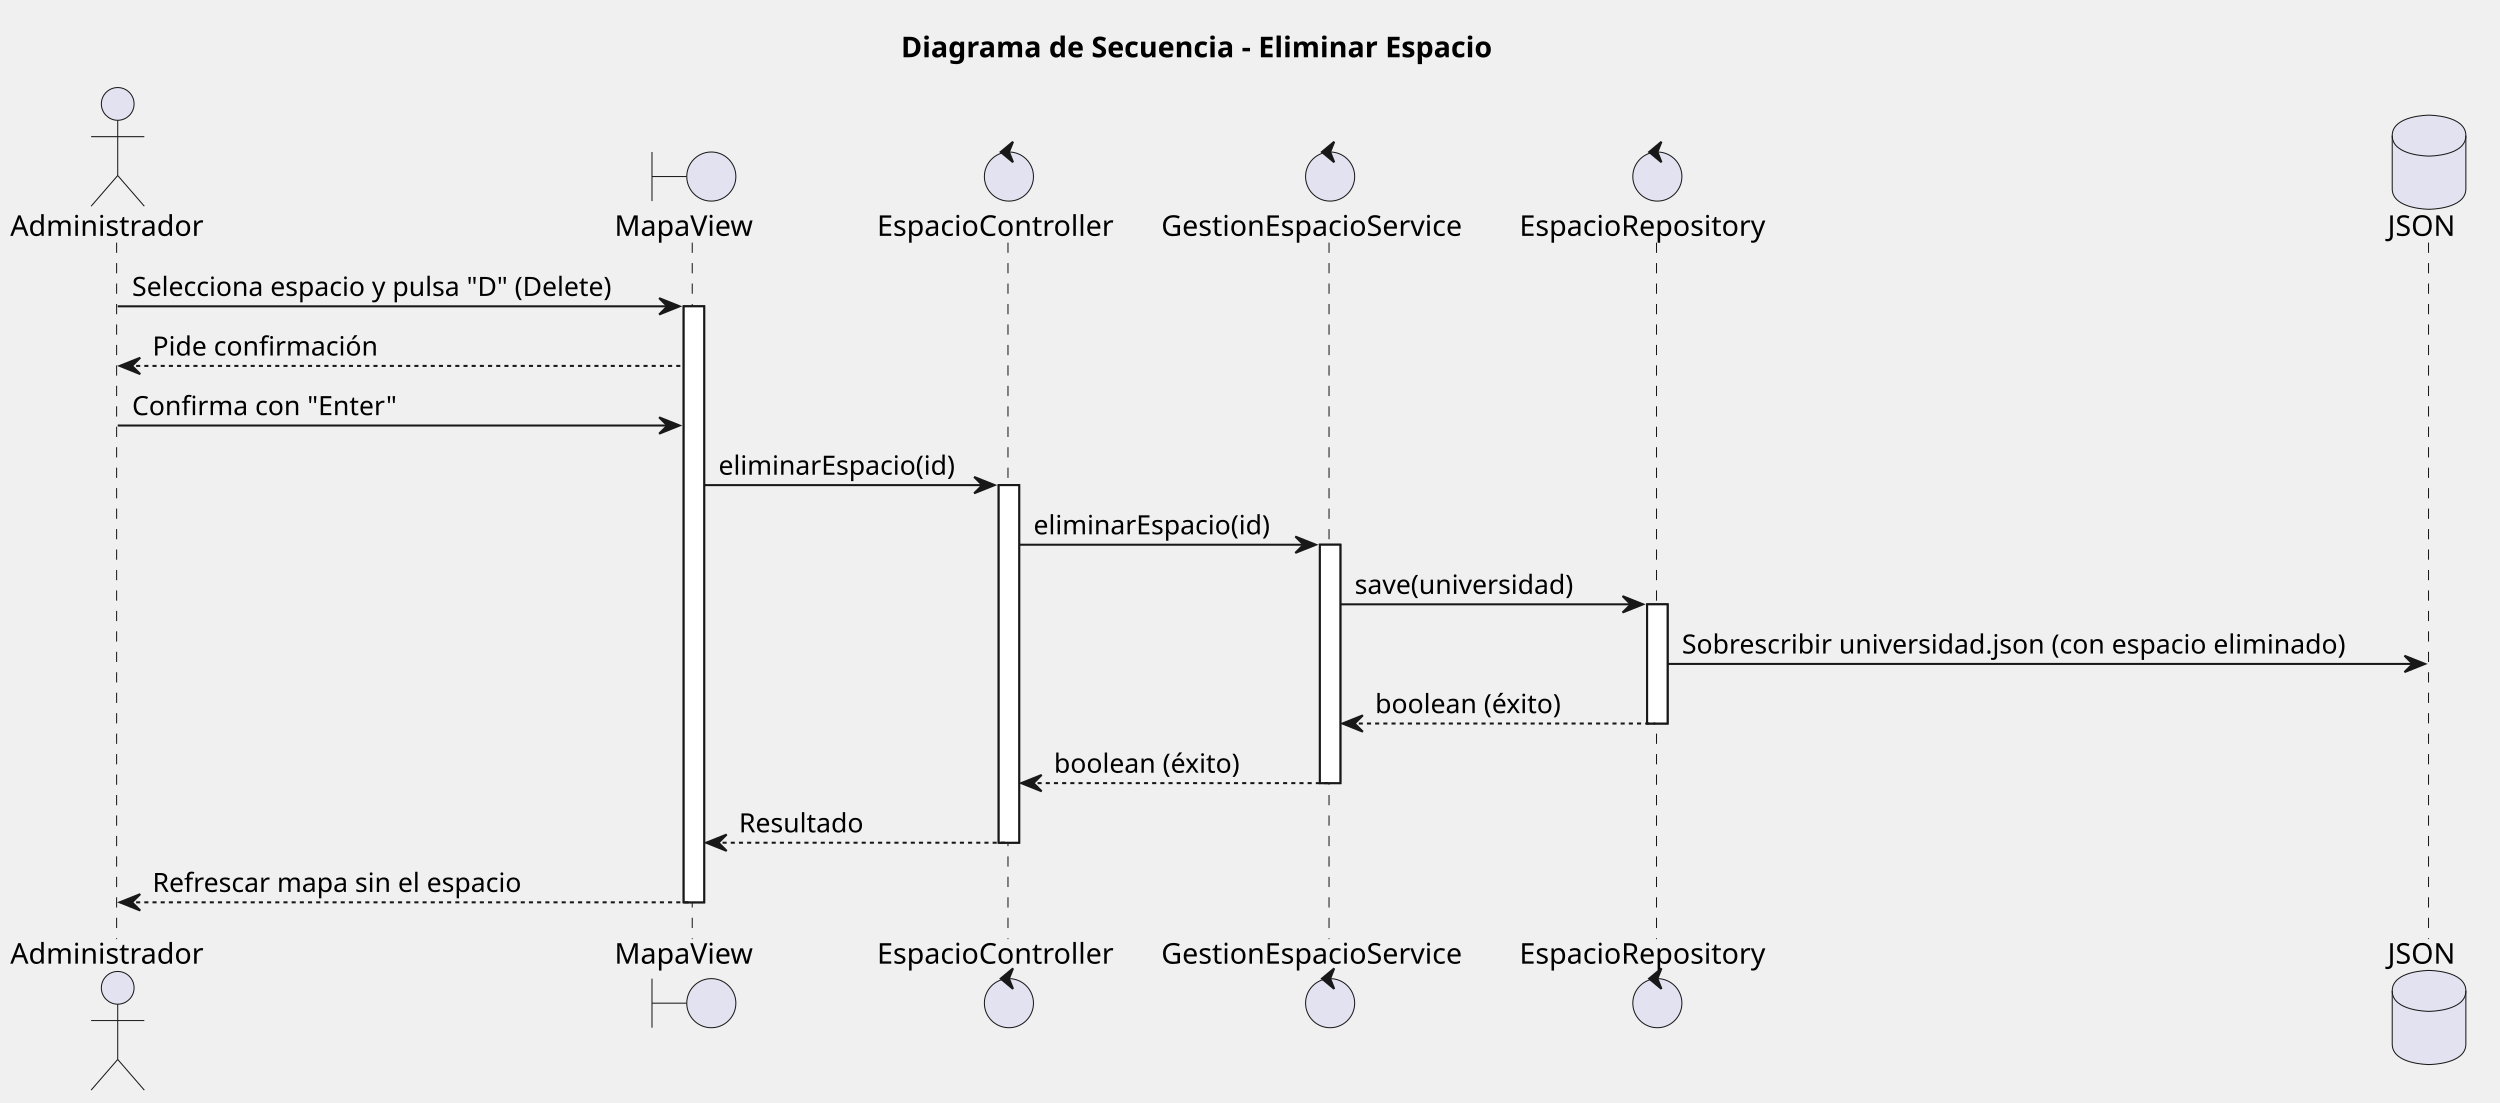
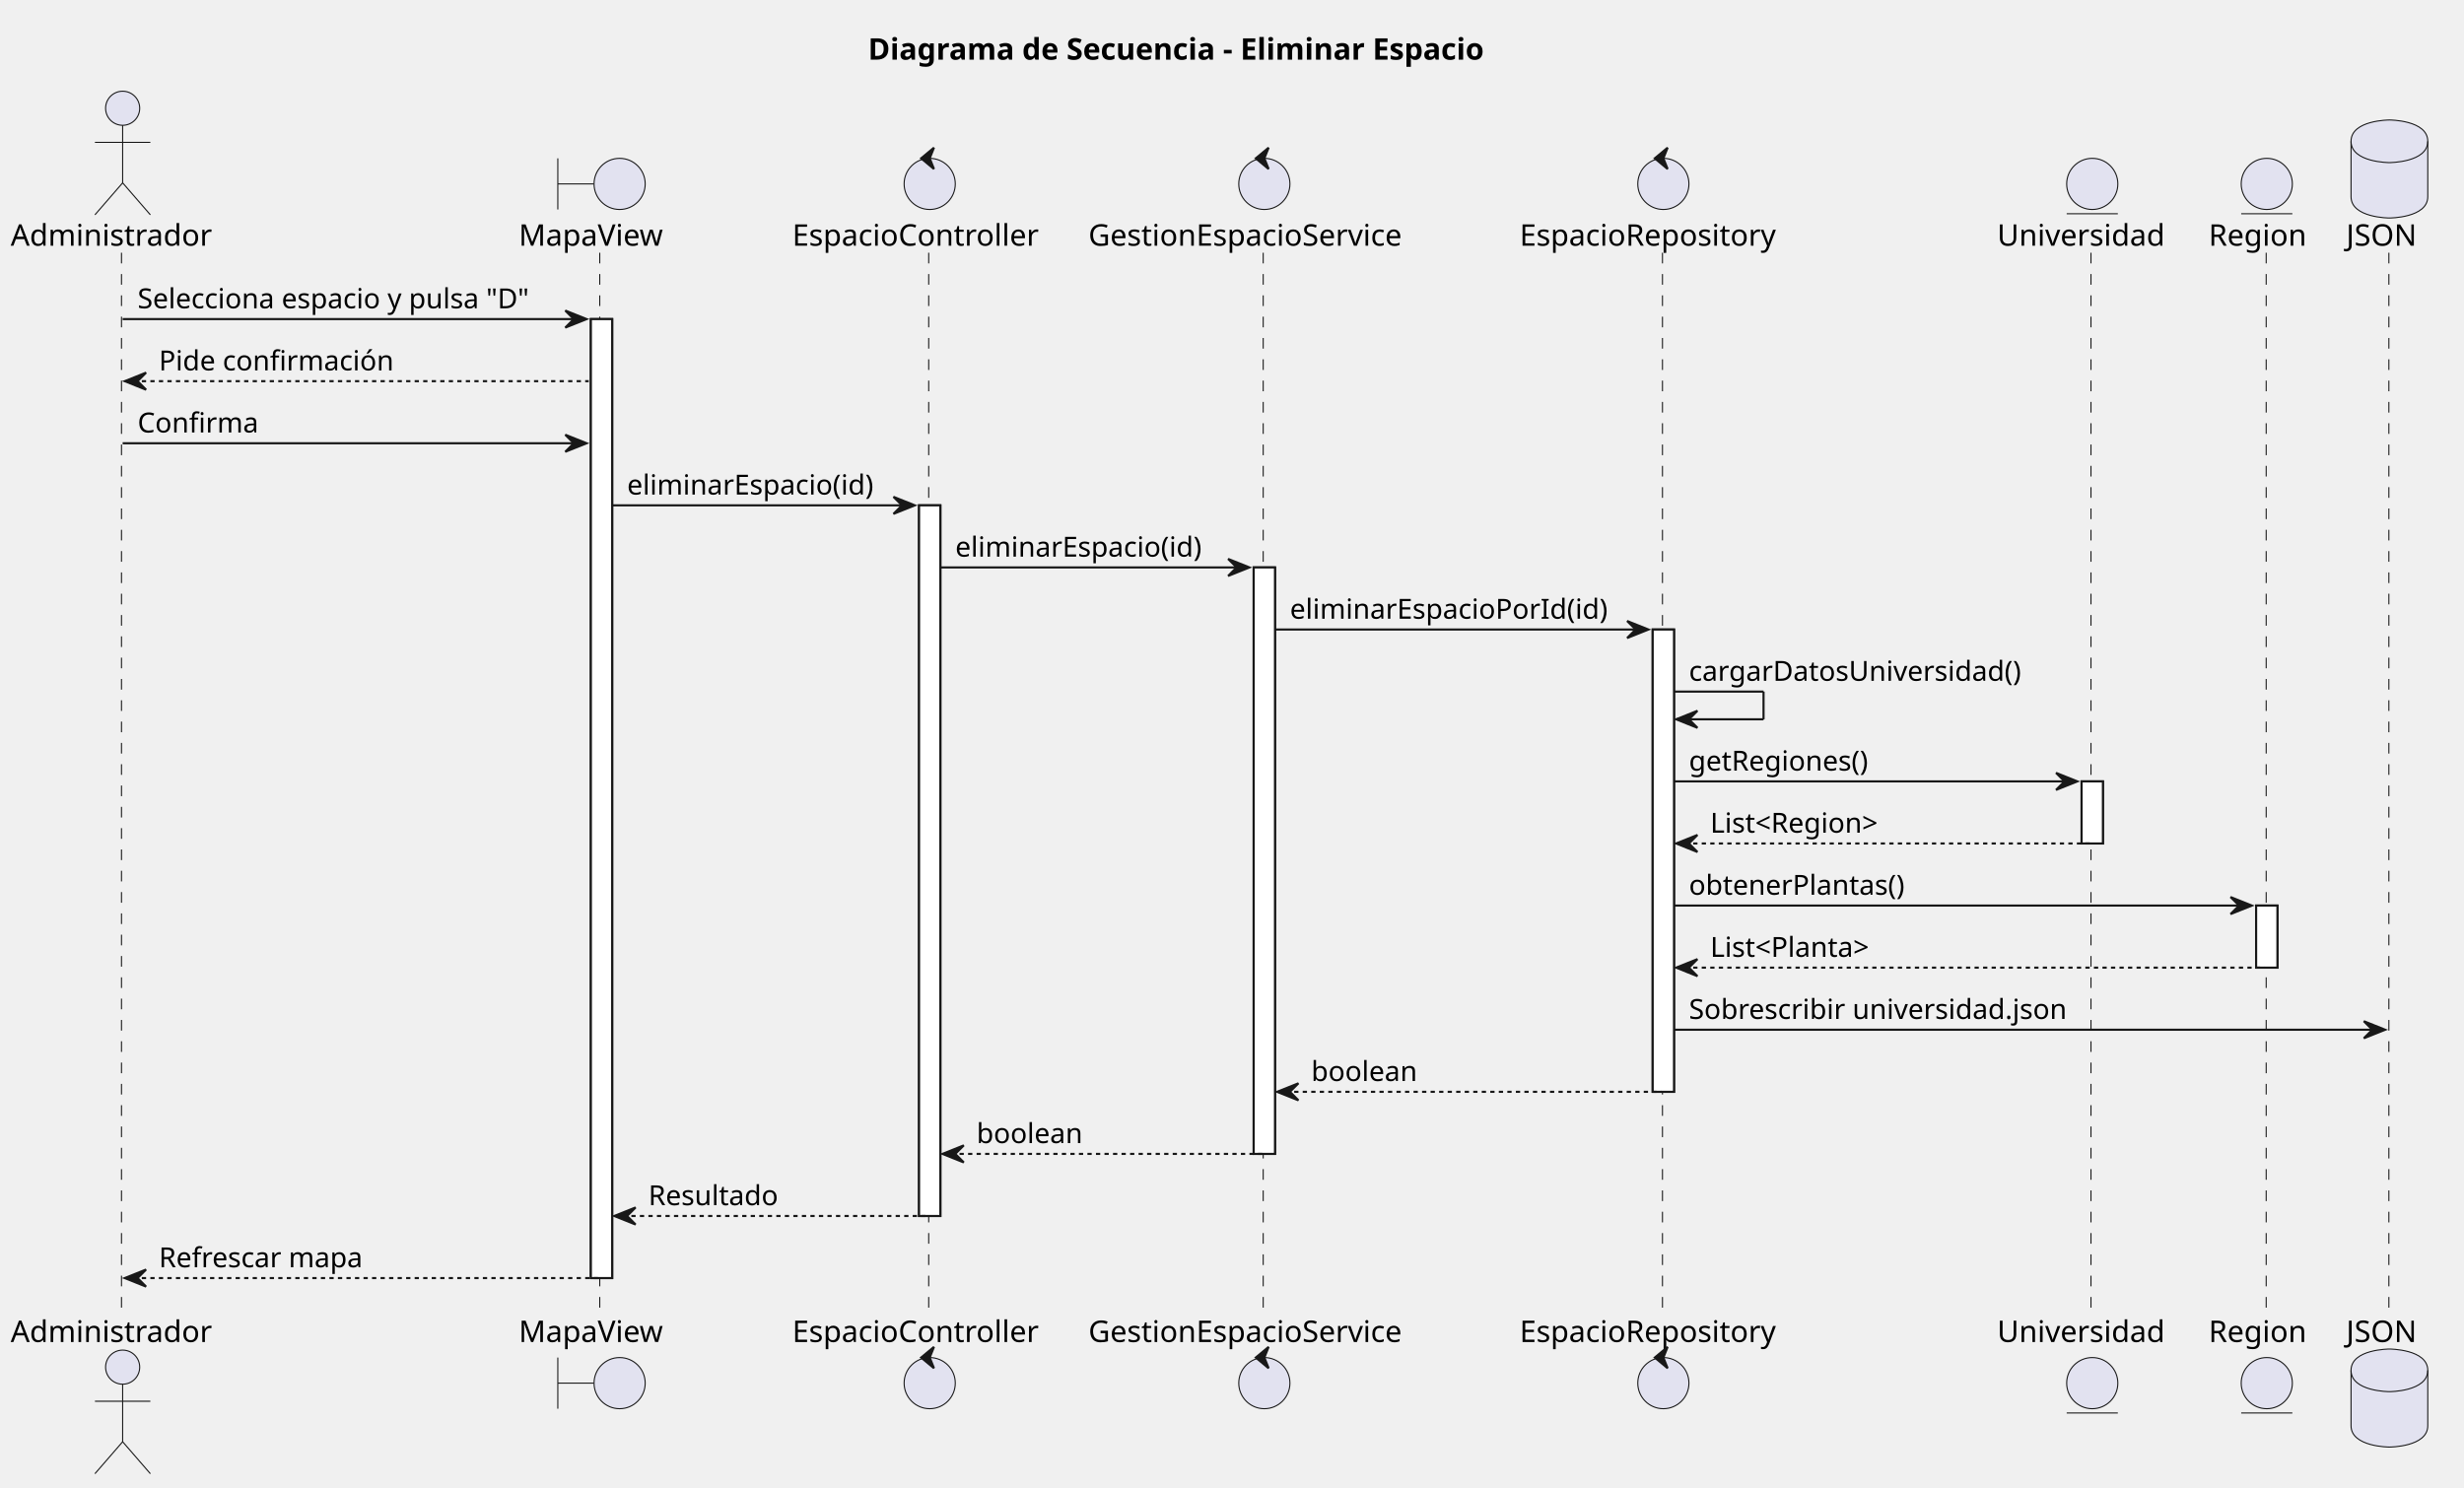
- <svg xmlns="http://www.w3.org/2000/svg" contentStyleType="text/css" data-diagram-type="SEQUENCE" height="539px" preserveAspectRatio="none" style="width:1222px;height:539px;background:#FFFFFF;" version="1.1" viewBox="0 0 1222 539" width="1222px" zoomAndPan="magnify">
+ <svg xmlns="http://www.w3.org/2000/svg" contentStyleType="text/css" data-diagram-type="SEQUENCE" height="698px" preserveAspectRatio="none" style="width:1156px;height:698px;background:#FFFFFF;" version="1.1" viewBox="0 0 1156 698" width="1156px" zoomAndPan="magnify">
  <defs />
  <g>
-     <text fill="#000000" font-family="sans-serif" font-size="14" font-weight="bold" lengthAdjust="spacing" textLength="330.771" x="440.4" y="27.995">Diagrama de Secuencia - Eliminar Espacio</text>
-     <g>
-       <rect fill="#FFFFFF" height="291.328" style="stroke:#181818;stroke-width:1;" width="10" x="334.191" y="149.727" />
-     </g>
-     <g>
-       <rect fill="#FFFFFF" height="174.797" style="stroke:#181818;stroke-width:1;" width="10" x="488.164" y="237.125" />
-     </g>
-     <g>
-       <rect fill="#FFFFFF" height="116.531" style="stroke:#181818;stroke-width:1;" width="10" x="645.165" y="266.258" />
-     </g>
-     <g>
-       <rect fill="#FFFFFF" height="58.266" style="stroke:#181818;stroke-width:1;" width="10" x="805.117" y="295.391" />
-     </g>
-     <g>
-       <rect fill="#000000" fill-opacity="0" height="340.461" width="8" x="53.54" y="118.594" />
-       <line style="stroke:#181818;stroke-width:0.5;stroke-dasharray:5,5;" x1="57" x2="57" y1="118.594" y2="459.055" />
-     </g>
-     <g>
-       <rect fill="#000000" fill-opacity="0" height="340.461" width="8" x="335.191" y="118.594" />
-       <line style="stroke:#181818;stroke-width:0.5;stroke-dasharray:5,5;" x1="338.364" x2="338.364" y1="118.594" y2="459.055" />
-     </g>
-     <g>
-       <rect fill="#000000" fill-opacity="0" height="340.461" width="8" x="489.164" y="118.594" />
-       <line style="stroke:#181818;stroke-width:0.5;stroke-dasharray:5,5;" x1="492.699" x2="492.699" y1="118.594" y2="459.055" />
-     </g>
-     <g>
-       <rect fill="#000000" fill-opacity="0" height="340.461" width="8" x="646.165" y="118.594" />
-       <line style="stroke:#181818;stroke-width:0.5;stroke-dasharray:5,5;" x1="649.629" x2="649.629" y1="118.594" y2="459.055" />
-     </g>
-     <g>
-       <rect fill="#000000" fill-opacity="0" height="340.461" width="8" x="806.117" y="118.594" />
-       <line style="stroke:#181818;stroke-width:0.5;stroke-dasharray:5,5;" x1="809.702" x2="809.702" y1="118.594" y2="459.055" />
-     </g>
-     <g>
-       <rect fill="#000000" fill-opacity="0" height="340.461" width="8" x="1183.317" y="118.594" />
-       <line style="stroke:#181818;stroke-width:0.5;stroke-dasharray:5,5;" x1="1187.063" x2="1187.063" y1="118.594" y2="459.055" />
+     <text fill="#000000" font-family="sans-serif" font-size="14" font-weight="bold" lengthAdjust="spacing" textLength="330.771" x="407.244" y="27.995">Diagrama de Secuencia - Eliminar Espacio</text>
+     <g>
+       <rect fill="#FFFFFF" height="449.992" style="stroke:#181818;stroke-width:1;" width="10" x="277.202" y="149.727" />
+     </g>
+     <g>
+       <rect fill="#FFFFFF" height="333.461" style="stroke:#181818;stroke-width:1;" width="10" x="431.175" y="237.125" />
+     </g>
+     <g>
+       <rect fill="#FFFFFF" height="275.195" style="stroke:#181818;stroke-width:1;" width="10" x="588.176" y="266.258" />
+     </g>
+     <g>
+       <rect fill="#FFFFFF" height="216.93" style="stroke:#181818;stroke-width:1;" width="10" x="775.373" y="295.391" />
+     </g>
+     <g>
+       <rect fill="#FFFFFF" height="29.133" style="stroke:#181818;stroke-width:1;" width="10" x="976.595" y="366.656" />
+     </g>
+     <g>
+       <rect fill="#FFFFFF" height="29.133" style="stroke:#181818;stroke-width:1;" width="10" x="1058.473" y="424.922" />
+     </g>
+     <g>
+       <rect fill="#000000" fill-opacity="0" height="499.125" width="8" x="53.54" y="118.594" />
+       <line style="stroke:#181818;stroke-width:0.5;stroke-dasharray:5,5;" x1="57" x2="57" y1="118.594" y2="617.719" />
+     </g>
+     <g>
+       <rect fill="#000000" fill-opacity="0" height="499.125" width="8" x="278.202" y="118.594" />
+       <line style="stroke:#181818;stroke-width:0.5;stroke-dasharray:5,5;" x1="281.375" x2="281.375" y1="118.594" y2="617.719" />
+     </g>
+     <g>
+       <rect fill="#000000" fill-opacity="0" height="499.125" width="8" x="432.175" y="118.594" />
+       <line style="stroke:#181818;stroke-width:0.5;stroke-dasharray:5,5;" x1="435.709" x2="435.709" y1="118.594" y2="617.719" />
+     </g>
+     <g>
+       <rect fill="#000000" fill-opacity="0" height="499.125" width="8" x="589.176" y="118.594" />
+       <line style="stroke:#181818;stroke-width:0.5;stroke-dasharray:5,5;" x1="592.64" x2="592.64" y1="118.594" y2="617.719" />
+     </g>
+     <g>
+       <rect fill="#000000" fill-opacity="0" height="499.125" width="8" x="776.373" y="118.594" />
+       <line style="stroke:#181818;stroke-width:0.5;stroke-dasharray:5,5;" x1="779.957" x2="779.957" y1="118.594" y2="617.719" />
+     </g>
+     <g>
+       <rect fill="#000000" fill-opacity="0" height="499.125" width="8" x="977.595" y="118.594" />
+       <line style="stroke:#181818;stroke-width:0.5;stroke-dasharray:5,5;" x1="980.995" x2="980.995" y1="118.594" y2="617.719" />
+     </g>
+     <g>
+       <rect fill="#000000" fill-opacity="0" height="499.125" width="8" x="1059.473" y="118.594" />
+       <line style="stroke:#181818;stroke-width:0.5;stroke-dasharray:5,5;" x1="1063.195" x2="1063.195" y1="118.594" y2="617.719" />
+     </g>
+     <g>
+       <rect fill="#000000" fill-opacity="0" height="499.125" width="8" x="1117.005" y="118.594" />
+       <line style="stroke:#181818;stroke-width:0.5;stroke-dasharray:5,5;" x1="1120.751" x2="1120.751" y1="118.594" y2="617.719" />
    </g>
    <g class="participant participant-head" data-participant="admin">
      <text fill="#000000" font-family="sans-serif" font-size="14" lengthAdjust="spacing" textLength="99.08" x="5" y="115.292">Administrador</text>
      <ellipse cx="57.54" cy="50.797" fill="#E2E2F0" rx="8" ry="8" style="stroke:#181818;stroke-width:0.5;" />
      <path d="M57.54,58.797 L57.54,85.797 M44.54,66.797 L70.54,66.797 M57.54,85.797 L44.54,100.797 M57.54,85.797 L70.54,100.797" fill="none" style="stroke:#181818;stroke-width:0.5;" />
    </g>
    <g class="participant participant-tail" data-participant="admin">
-       <text fill="#000000" font-family="sans-serif" font-size="14" lengthAdjust="spacing" textLength="99.08" x="5" y="471.05">Administrador</text>
-       <ellipse cx="57.54" cy="482.852" fill="#E2E2F0" rx="8" ry="8" style="stroke:#181818;stroke-width:0.5;" />
-       <path d="M57.54,490.852 L57.54,517.852 M44.54,498.852 L70.54,498.852 M57.54,517.852 L44.54,532.852 M57.54,517.852 L70.54,532.852" fill="none" style="stroke:#181818;stroke-width:0.5;" />
+       <text fill="#000000" font-family="sans-serif" font-size="14" lengthAdjust="spacing" textLength="99.08" x="5" y="629.714">Administrador</text>
+       <ellipse cx="57.54" cy="641.516" fill="#E2E2F0" rx="8" ry="8" style="stroke:#181818;stroke-width:0.5;" />
+       <path d="M57.54,649.516 L57.54,676.516 M44.54,657.516 L70.54,657.516 M57.54,676.516 L44.54,691.516 M57.54,676.516 L70.54,691.516" fill="none" style="stroke:#181818;stroke-width:0.5;" />
    </g>
    <g class="participant participant-head" data-participant="view">
-       <text fill="#000000" font-family="sans-serif" font-size="14" lengthAdjust="spacing" textLength="71.654" x="300.364" y="115.292">MapaView</text>
-       <path d="M318.691,74.297 L318.691,98.297 M318.691,86.297 L335.691,86.297" fill="none" style="stroke:#181818;stroke-width:0.5;" />
-       <ellipse cx="347.691" cy="86.297" fill="#E2E2F0" rx="12" ry="12" style="stroke:#181818;stroke-width:0.5;" />
+       <text fill="#000000" font-family="sans-serif" font-size="14" lengthAdjust="spacing" textLength="71.654" x="243.375" y="115.292">MapaView</text>
+       <path d="M261.702,74.297 L261.702,98.297 M261.702,86.297 L278.702,86.297" fill="none" style="stroke:#181818;stroke-width:0.5;" />
+       <ellipse cx="290.702" cy="86.297" fill="#E2E2F0" rx="12" ry="12" style="stroke:#181818;stroke-width:0.5;" />
    </g>
    <g class="participant participant-tail" data-participant="view">
-       <text fill="#000000" font-family="sans-serif" font-size="14" lengthAdjust="spacing" textLength="71.654" x="300.364" y="471.05">MapaView</text>
-       <path d="M318.691,478.352 L318.691,502.352 M318.691,490.352 L335.691,490.352" fill="none" style="stroke:#181818;stroke-width:0.5;" />
-       <ellipse cx="347.691" cy="490.352" fill="#E2E2F0" rx="12" ry="12" style="stroke:#181818;stroke-width:0.5;" />
+       <text fill="#000000" font-family="sans-serif" font-size="14" lengthAdjust="spacing" textLength="71.654" x="243.375" y="629.714">MapaView</text>
+       <path d="M261.702,637.016 L261.702,661.016 M261.702,649.016 L278.702,649.016" fill="none" style="stroke:#181818;stroke-width:0.5;" />
+       <ellipse cx="290.702" cy="649.016" fill="#E2E2F0" rx="12" ry="12" style="stroke:#181818;stroke-width:0.5;" />
    </g>
    <g class="participant participant-head" data-participant="controller">
-       <text fill="#000000" font-family="sans-serif" font-size="14" lengthAdjust="spacing" textLength="122.931" x="428.699" y="115.292">EspacioController</text>
-       <ellipse cx="493.164" cy="86.297" fill="#E2E2F0" rx="12" ry="12" style="stroke:#181818;stroke-width:0.5;" />
-       <polygon fill="#181818" points="489.164,74.297,495.164,69.297,493.164,74.297,495.164,79.297,489.164,74.297" style="stroke:#181818;stroke-width:1;" />
+       <text fill="#000000" font-family="sans-serif" font-size="14" lengthAdjust="spacing" textLength="122.931" x="371.709" y="115.292">EspacioController</text>
+       <ellipse cx="436.175" cy="86.297" fill="#E2E2F0" rx="12" ry="12" style="stroke:#181818;stroke-width:0.5;" />
+       <polygon fill="#181818" points="432.175,74.297,438.175,69.297,436.175,74.297,438.175,79.297,432.175,74.297" style="stroke:#181818;stroke-width:1;" />
    </g>
    <g class="participant participant-tail" data-participant="controller">
-       <text fill="#000000" font-family="sans-serif" font-size="14" lengthAdjust="spacing" textLength="122.931" x="428.699" y="471.05">EspacioController</text>
-       <ellipse cx="493.164" cy="490.352" fill="#E2E2F0" rx="12" ry="12" style="stroke:#181818;stroke-width:0.5;" />
-       <polygon fill="#181818" points="489.164,478.352,495.164,473.352,493.164,478.352,495.164,483.352,489.164,478.352" style="stroke:#181818;stroke-width:1;" />
+       <text fill="#000000" font-family="sans-serif" font-size="14" lengthAdjust="spacing" textLength="122.931" x="371.709" y="629.714">EspacioController</text>
+       <ellipse cx="436.175" cy="649.016" fill="#E2E2F0" rx="12" ry="12" style="stroke:#181818;stroke-width:0.5;" />
+       <polygon fill="#181818" points="432.175,637.016,438.175,632.016,436.175,637.016,438.175,642.016,432.175,637.016" style="stroke:#181818;stroke-width:1;" />
    </g>
    <g class="participant participant-head" data-participant="service">
-       <text fill="#000000" font-family="sans-serif" font-size="14" lengthAdjust="spacing" textLength="159.072" x="567.629" y="115.292">GestionEspacioService</text>
-       <ellipse cx="650.165" cy="86.297" fill="#E2E2F0" rx="12" ry="12" style="stroke:#181818;stroke-width:0.5;" />
-       <polygon fill="#181818" points="646.165,74.297,652.165,69.297,650.165,74.297,652.165,79.297,646.165,74.297" style="stroke:#181818;stroke-width:1;" />
+       <text fill="#000000" font-family="sans-serif" font-size="14" lengthAdjust="spacing" textLength="159.072" x="510.64" y="115.292">GestionEspacioService</text>
+       <ellipse cx="593.176" cy="86.297" fill="#E2E2F0" rx="12" ry="12" style="stroke:#181818;stroke-width:0.5;" />
+       <polygon fill="#181818" points="589.176,74.297,595.176,69.297,593.176,74.297,595.176,79.297,589.176,74.297" style="stroke:#181818;stroke-width:1;" />
    </g>
    <g class="participant participant-tail" data-participant="service">
-       <text fill="#000000" font-family="sans-serif" font-size="14" lengthAdjust="spacing" textLength="159.072" x="567.629" y="471.05">GestionEspacioService</text>
-       <ellipse cx="650.165" cy="490.352" fill="#E2E2F0" rx="12" ry="12" style="stroke:#181818;stroke-width:0.5;" />
-       <polygon fill="#181818" points="646.165,478.352,652.165,473.352,650.165,478.352,652.165,483.352,646.165,478.352" style="stroke:#181818;stroke-width:1;" />
+       <text fill="#000000" font-family="sans-serif" font-size="14" lengthAdjust="spacing" textLength="159.072" x="510.64" y="629.714">GestionEspacioService</text>
+       <ellipse cx="593.176" cy="649.016" fill="#E2E2F0" rx="12" ry="12" style="stroke:#181818;stroke-width:0.5;" />
+       <polygon fill="#181818" points="589.176,637.016,595.176,632.016,593.176,637.016,595.176,642.016,589.176,637.016" style="stroke:#181818;stroke-width:1;" />
    </g>
    <g class="participant participant-head" data-participant="repository">
-       <text fill="#000000" font-family="sans-serif" font-size="14" lengthAdjust="spacing" textLength="128.83" x="742.702" y="115.292">EspacioRepository</text>
-       <ellipse cx="810.117" cy="86.297" fill="#E2E2F0" rx="12" ry="12" style="stroke:#181818;stroke-width:0.5;" />
-       <polygon fill="#181818" points="806.117,74.297,812.117,69.297,810.117,74.297,812.117,79.297,806.117,74.297" style="stroke:#181818;stroke-width:1;" />
+       <text fill="#000000" font-family="sans-serif" font-size="14" lengthAdjust="spacing" textLength="128.83" x="712.957" y="115.292">EspacioRepository</text>
+       <ellipse cx="780.373" cy="86.297" fill="#E2E2F0" rx="12" ry="12" style="stroke:#181818;stroke-width:0.5;" />
+       <polygon fill="#181818" points="776.373,74.297,782.373,69.297,780.373,74.297,782.373,79.297,776.373,74.297" style="stroke:#181818;stroke-width:1;" />
    </g>
    <g class="participant participant-tail" data-participant="repository">
-       <text fill="#000000" font-family="sans-serif" font-size="14" lengthAdjust="spacing" textLength="128.83" x="742.702" y="471.05">EspacioRepository</text>
-       <ellipse cx="810.117" cy="490.352" fill="#E2E2F0" rx="12" ry="12" style="stroke:#181818;stroke-width:0.5;" />
-       <polygon fill="#181818" points="806.117,478.352,812.117,473.352,810.117,478.352,812.117,483.352,806.117,478.352" style="stroke:#181818;stroke-width:1;" />
+       <text fill="#000000" font-family="sans-serif" font-size="14" lengthAdjust="spacing" textLength="128.83" x="712.957" y="629.714">EspacioRepository</text>
+       <ellipse cx="780.373" cy="649.016" fill="#E2E2F0" rx="12" ry="12" style="stroke:#181818;stroke-width:0.5;" />
+       <polygon fill="#181818" points="776.373,637.016,782.373,632.016,780.373,637.016,782.373,642.016,776.373,637.016" style="stroke:#181818;stroke-width:1;" />
+     </g>
+     <g class="participant participant-head" data-participant="uni">
+       <text fill="#000000" font-family="sans-serif" font-size="14" lengthAdjust="spacing" textLength="83.2" x="936.995" y="115.292">Universidad</text>
+       <ellipse cx="981.595" cy="86.297" fill="#E2E2F0" rx="12" ry="12" style="stroke:#181818;stroke-width:0.5;" />
+       <line style="stroke:#181818;stroke-width:0.5;" x1="969.595" x2="993.595" y1="100.297" y2="100.297" />
+     </g>
+     <g class="participant participant-tail" data-participant="uni">
+       <text fill="#000000" font-family="sans-serif" font-size="14" lengthAdjust="spacing" textLength="83.2" x="936.995" y="629.714">Universidad</text>
+       <ellipse cx="981.595" cy="649.016" fill="#E2E2F0" rx="12" ry="12" style="stroke:#181818;stroke-width:0.5;" />
+       <line style="stroke:#181818;stroke-width:0.5;" x1="969.595" x2="993.595" y1="663.016" y2="663.016" />
+     </g>
+     <g class="participant participant-head" data-participant="reg">
+       <text fill="#000000" font-family="sans-serif" font-size="14" lengthAdjust="spacing" textLength="48.556" x="1036.195" y="115.292">Region</text>
+       <ellipse cx="1063.473" cy="86.297" fill="#E2E2F0" rx="12" ry="12" style="stroke:#181818;stroke-width:0.5;" />
+       <line style="stroke:#181818;stroke-width:0.5;" x1="1051.473" x2="1075.473" y1="100.297" y2="100.297" />
+     </g>
+     <g class="participant participant-tail" data-participant="reg">
+       <text fill="#000000" font-family="sans-serif" font-size="14" lengthAdjust="spacing" textLength="48.556" x="1036.195" y="629.714">Region</text>
+       <ellipse cx="1063.473" cy="649.016" fill="#E2E2F0" rx="12" ry="12" style="stroke:#181818;stroke-width:0.5;" />
+       <line style="stroke:#181818;stroke-width:0.5;" x1="1051.473" x2="1075.473" y1="663.016" y2="663.016" />
    </g>
    <g class="participant participant-head" data-participant="db">
-       <text fill="#000000" font-family="sans-serif" font-size="14" lengthAdjust="spacing" textLength="34.508" x="1167.063" y="115.292">JSON</text>
-       <path d="M1169.317,66.297 C1169.317,56.297 1187.317,56.297 1187.317,56.297 C1187.317,56.297 1205.317,56.297 1205.317,66.297 L1205.317,92.297 C1205.317,102.297 1187.317,102.297 1187.317,102.297 C1187.317,102.297 1169.317,102.297 1169.317,92.297 L1169.317,66.297" fill="#E2E2F0" style="stroke:#181818;stroke-width:0.5;" />
-       <path d="M1169.317,66.297 C1169.317,76.297 1187.317,76.297 1187.317,76.297 C1187.317,76.297 1205.317,76.297 1205.317,66.297" fill="none" style="stroke:#181818;stroke-width:0.5;" />
+       <text fill="#000000" font-family="sans-serif" font-size="14" lengthAdjust="spacing" textLength="34.508" x="1100.751" y="115.292">JSON</text>
+       <path d="M1103.005,66.297 C1103.005,56.297 1121.005,56.297 1121.005,56.297 C1121.005,56.297 1139.005,56.297 1139.005,66.297 L1139.005,92.297 C1139.005,102.297 1121.005,102.297 1121.005,102.297 C1121.005,102.297 1103.005,102.297 1103.005,92.297 L1103.005,66.297" fill="#E2E2F0" style="stroke:#181818;stroke-width:0.5;" />
+       <path d="M1103.005,66.297 C1103.005,76.297 1121.005,76.297 1121.005,76.297 C1121.005,76.297 1139.005,76.297 1139.005,66.297" fill="none" style="stroke:#181818;stroke-width:0.5;" />
    </g>
    <g class="participant participant-tail" data-participant="db">
-       <text fill="#000000" font-family="sans-serif" font-size="14" lengthAdjust="spacing" textLength="34.508" x="1167.063" y="471.05">JSON</text>
-       <path d="M1169.317,484.352 C1169.317,474.352 1187.317,474.352 1187.317,474.352 C1187.317,474.352 1205.317,474.352 1205.317,484.352 L1205.317,510.352 C1205.317,520.352 1187.317,520.352 1187.317,520.352 C1187.317,520.352 1169.317,520.352 1169.317,510.352 L1169.317,484.352" fill="#E2E2F0" style="stroke:#181818;stroke-width:0.5;" />
-       <path d="M1169.317,484.352 C1169.317,494.352 1187.317,494.352 1187.317,494.352 C1187.317,494.352 1205.317,494.352 1205.317,484.352" fill="none" style="stroke:#181818;stroke-width:0.5;" />
-     </g>
-     <g>
-       <rect fill="#FFFFFF" height="291.328" style="stroke:#181818;stroke-width:1;" width="10" x="334.191" y="149.727" />
-     </g>
-     <g>
-       <rect fill="#FFFFFF" height="174.797" style="stroke:#181818;stroke-width:1;" width="10" x="488.164" y="237.125" />
-     </g>
-     <g>
-       <rect fill="#FFFFFF" height="116.531" style="stroke:#181818;stroke-width:1;" width="10" x="645.165" y="266.258" />
-     </g>
-     <g>
-       <rect fill="#FFFFFF" height="58.266" style="stroke:#181818;stroke-width:1;" width="10" x="805.117" y="295.391" />
+       <text fill="#000000" font-family="sans-serif" font-size="14" lengthAdjust="spacing" textLength="34.508" x="1100.751" y="629.714">JSON</text>
+       <path d="M1103.005,643.016 C1103.005,633.016 1121.005,633.016 1121.005,633.016 C1121.005,633.016 1139.005,633.016 1139.005,643.016 L1139.005,669.016 C1139.005,679.016 1121.005,679.016 1121.005,679.016 C1121.005,679.016 1103.005,679.016 1103.005,669.016 L1103.005,643.016" fill="#E2E2F0" style="stroke:#181818;stroke-width:0.5;" />
+       <path d="M1103.005,643.016 C1103.005,653.016 1121.005,653.016 1121.005,653.016 C1121.005,653.016 1139.005,653.016 1139.005,643.016" fill="none" style="stroke:#181818;stroke-width:0.5;" />
+     </g>
+     <g>
+       <rect fill="#FFFFFF" height="449.992" style="stroke:#181818;stroke-width:1;" width="10" x="277.202" y="149.727" />
+     </g>
+     <g>
+       <rect fill="#FFFFFF" height="333.461" style="stroke:#181818;stroke-width:1;" width="10" x="431.175" y="237.125" />
+     </g>
+     <g>
+       <rect fill="#FFFFFF" height="275.195" style="stroke:#181818;stroke-width:1;" width="10" x="588.176" y="266.258" />
+     </g>
+     <g>
+       <rect fill="#FFFFFF" height="216.93" style="stroke:#181818;stroke-width:1;" width="10" x="775.373" y="295.391" />
+     </g>
+     <g>
+       <rect fill="#FFFFFF" height="29.133" style="stroke:#181818;stroke-width:1;" width="10" x="976.595" y="366.656" />
+     </g>
+     <g>
+       <rect fill="#FFFFFF" height="29.133" style="stroke:#181818;stroke-width:1;" width="10" x="1058.473" y="424.922" />
    </g>
    <g class="message" data-participant-1="admin" data-participant-2="view">
-       <polygon fill="#181818" points="322.191,145.727,332.191,149.727,322.191,153.727,326.191,149.727" style="stroke:#181818;stroke-width:1;" />
-       <line style="stroke:#181818;stroke-width:1;" x1="57.54" x2="328.191" y1="149.727" y2="149.727" />
-       <text fill="#000000" font-family="sans-serif" font-size="13" lengthAdjust="spacing" textLength="257.651" x="64.54" y="144.661">Selecciona espacio y pulsa "D" (Delete)</text>
+       <polygon fill="#181818" points="265.202,145.727,275.202,149.727,265.202,153.727,269.202,149.727" style="stroke:#181818;stroke-width:1;" />
+       <line style="stroke:#181818;stroke-width:1;" x1="57.54" x2="271.202" y1="149.727" y2="149.727" />
+       <text fill="#000000" font-family="sans-serif" font-size="13" lengthAdjust="spacing" textLength="200.662" x="64.54" y="144.661">Selecciona espacio y pulsa "D"</text>
    </g>
    <g class="message" data-participant-1="view" data-participant-2="admin">
      <polygon fill="#181818" points="68.54,174.859,58.54,178.859,68.54,182.859,64.54,178.859" style="stroke:#181818;stroke-width:1;" />
-       <line style="stroke:#181818;stroke-width:1;stroke-dasharray:2,2;" x1="62.54" x2="333.191" y1="178.859" y2="178.859" />
+       <line style="stroke:#181818;stroke-width:1;stroke-dasharray:2,2;" x1="62.54" x2="276.202" y1="178.859" y2="178.859" />
      <text fill="#000000" font-family="sans-serif" font-size="13" lengthAdjust="spacing" textLength="116.289" x="74.54" y="173.793">Pide confirmación</text>
    </g>
    <g class="message" data-participant-1="admin" data-participant-2="view">
-       <polygon fill="#181818" points="322.191,203.992,332.191,207.992,322.191,211.992,326.191,207.992" style="stroke:#181818;stroke-width:1;" />
-       <line style="stroke:#181818;stroke-width:1;" x1="57.54" x2="328.191" y1="207.992" y2="207.992" />
-       <text fill="#000000" font-family="sans-serif" font-size="13" lengthAdjust="spacing" textLength="137.89" x="64.54" y="202.926">Confirma con "Enter"</text>
+       <polygon fill="#181818" points="265.202,203.992,275.202,207.992,265.202,211.992,269.202,207.992" style="stroke:#181818;stroke-width:1;" />
+       <line style="stroke:#181818;stroke-width:1;" x1="57.54" x2="271.202" y1="207.992" y2="207.992" />
+       <text fill="#000000" font-family="sans-serif" font-size="13" lengthAdjust="spacing" textLength="59.433" x="64.54" y="202.926">Confirma</text>
    </g>
    <g class="message" data-participant-1="view" data-participant-2="controller">
-       <polygon fill="#181818" points="476.164,233.125,486.164,237.125,476.164,241.125,480.164,237.125" style="stroke:#181818;stroke-width:1;" />
-       <line style="stroke:#181818;stroke-width:1;" x1="344.191" x2="482.164" y1="237.125" y2="237.125" />
-       <text fill="#000000" font-family="sans-serif" font-size="13" lengthAdjust="spacing" textLength="124.973" x="351.191" y="232.059">eliminarEspacio(id)</text>
+       <polygon fill="#181818" points="419.175,233.125,429.175,237.125,419.175,241.125,423.175,237.125" style="stroke:#181818;stroke-width:1;" />
+       <line style="stroke:#181818;stroke-width:1;" x1="287.202" x2="425.175" y1="237.125" y2="237.125" />
+       <text fill="#000000" font-family="sans-serif" font-size="13" lengthAdjust="spacing" textLength="124.973" x="294.202" y="232.059">eliminarEspacio(id)</text>
    </g>
    <g class="message" data-participant-1="controller" data-participant-2="service">
-       <polygon fill="#181818" points="633.165,262.258,643.165,266.258,633.165,270.258,637.165,266.258" style="stroke:#181818;stroke-width:1;" />
-       <line style="stroke:#181818;stroke-width:1;" x1="498.164" x2="639.165" y1="266.258" y2="266.258" />
-       <text fill="#000000" font-family="sans-serif" font-size="13" lengthAdjust="spacing" textLength="124.973" x="505.164" y="261.192">eliminarEspacio(id)</text>
+       <polygon fill="#181818" points="576.176,262.258,586.176,266.258,576.176,270.258,580.176,266.258" style="stroke:#181818;stroke-width:1;" />
+       <line style="stroke:#181818;stroke-width:1;" x1="441.175" x2="582.176" y1="266.258" y2="266.258" />
+       <text fill="#000000" font-family="sans-serif" font-size="13" lengthAdjust="spacing" textLength="124.973" x="448.175" y="261.192">eliminarEspacio(id)</text>
    </g>
    <g class="message" data-participant-1="service" data-participant-2="repository">
-       <polygon fill="#181818" points="793.117,291.391,803.117,295.391,793.117,299.391,797.117,295.391" style="stroke:#181818;stroke-width:1;" />
-       <line style="stroke:#181818;stroke-width:1;" x1="655.165" x2="799.117" y1="295.391" y2="295.391" />
-       <text fill="#000000" font-family="sans-serif" font-size="13" lengthAdjust="spacing" textLength="116.556" x="662.165" y="290.325">save(universidad)</text>
+       <polygon fill="#181818" points="763.373,291.391,773.373,295.391,763.373,299.391,767.373,295.391" style="stroke:#181818;stroke-width:1;" />
+       <line style="stroke:#181818;stroke-width:1;" x1="598.176" x2="769.373" y1="295.391" y2="295.391" />
+       <text fill="#000000" font-family="sans-serif" font-size="13" lengthAdjust="spacing" textLength="158.196" x="605.176" y="290.325">eliminarEspacioPorId(id)</text>
+     </g>
+     <g class="message" data-participant-1="repository" data-participant-2="repository">
+       <line style="stroke:#181818;stroke-width:1;" x1="785.373" x2="827.373" y1="324.523" y2="324.523" />
+       <line style="stroke:#181818;stroke-width:1;" x1="827.373" x2="827.373" y1="324.523" y2="337.523" />
+       <line style="stroke:#181818;stroke-width:1;" x1="786.373" x2="827.373" y1="337.523" y2="337.523" />
+       <polygon fill="#181818" points="796.373,333.523,786.373,337.523,796.373,341.523,792.373,337.523" style="stroke:#181818;stroke-width:1;" />
+       <text fill="#000000" font-family="sans-serif" font-size="13" lengthAdjust="spacing" textLength="167.223" x="792.373" y="319.457">cargarDatosUniversidad()</text>
+     </g>
+     <g class="message" data-participant-1="repository" data-participant-2="uni">
+       <polygon fill="#181818" points="964.595,362.656,974.595,366.656,964.595,370.656,968.595,366.656" style="stroke:#181818;stroke-width:1;" />
+       <line style="stroke:#181818;stroke-width:1;" x1="785.373" x2="970.595" y1="366.656" y2="366.656" />
+       <text fill="#000000" font-family="sans-serif" font-size="13" lengthAdjust="spacing" textLength="91.349" x="792.373" y="361.59">getRegiones()</text>
+     </g>
+     <g class="message" data-participant-1="uni" data-participant-2="repository">
+       <polygon fill="#181818" points="796.373,391.789,786.373,395.789,796.373,399.789,792.373,395.789" style="stroke:#181818;stroke-width:1;" />
+       <line style="stroke:#181818;stroke-width:1;stroke-dasharray:2,2;" x1="790.373" x2="980.595" y1="395.789" y2="395.789" />
+       <text fill="#000000" font-family="sans-serif" font-size="13" lengthAdjust="spacing" textLength="89.597" x="802.373" y="390.723">List&lt;Region&gt;</text>
+     </g>
+     <g class="message" data-participant-1="repository" data-participant-2="reg">
+       <polygon fill="#181818" points="1046.473,420.922,1056.473,424.922,1046.473,428.922,1050.473,424.922" style="stroke:#181818;stroke-width:1;" />
+       <line style="stroke:#181818;stroke-width:1;" x1="785.373" x2="1052.473" y1="424.922" y2="424.922" />
+       <text fill="#000000" font-family="sans-serif" font-size="13" lengthAdjust="spacing" textLength="108.519" x="792.373" y="419.856">obtenerPlantas()</text>
+     </g>
+     <g class="message" data-participant-1="reg" data-participant-2="repository">
+       <polygon fill="#181818" points="796.373,450.055,786.373,454.055,796.373,458.055,792.373,454.055" style="stroke:#181818;stroke-width:1;" />
+       <line style="stroke:#181818;stroke-width:1;stroke-dasharray:2,2;" x1="790.373" x2="1062.473" y1="454.055" y2="454.055" />
+       <text fill="#000000" font-family="sans-serif" font-size="13" lengthAdjust="spacing" textLength="85.23" x="802.373" y="448.989">List&lt;Planta&gt;</text>
    </g>
    <g class="message" data-participant-1="repository" data-participant-2="db">
-       <polygon fill="#181818" points="1175.317,320.523,1185.317,324.523,1175.317,328.523,1179.317,324.523" style="stroke:#181818;stroke-width:1;" />
-       <line style="stroke:#181818;stroke-width:1;" x1="815.117" x2="1181.317" y1="324.523" y2="324.523" />
-       <text fill="#000000" font-family="sans-serif" font-size="13" lengthAdjust="spacing" textLength="348.201" x="822.117" y="319.457">Sobrescribir universidad.json (con espacio eliminado)</text>
+       <polygon fill="#181818" points="1109.005,479.188,1119.005,483.188,1109.005,487.188,1113.005,483.188" style="stroke:#181818;stroke-width:1;" />
+       <line style="stroke:#181818;stroke-width:1;" x1="785.373" x2="1115.005" y1="483.188" y2="483.188" />
+       <text fill="#000000" font-family="sans-serif" font-size="13" lengthAdjust="spacing" textLength="188.709" x="792.373" y="478.122">Sobrescribir universidad.json</text>
    </g>
    <g class="message" data-participant-1="repository" data-participant-2="service">
-       <polygon fill="#181818" points="666.165,349.656,656.165,353.656,666.165,357.656,662.165,353.656" style="stroke:#181818;stroke-width:1;" />
-       <line style="stroke:#181818;stroke-width:1;stroke-dasharray:2,2;" x1="660.165" x2="809.117" y1="353.656" y2="353.656" />
-       <text fill="#000000" font-family="sans-serif" font-size="13" lengthAdjust="spacing" textLength="98.605" x="672.165" y="348.59">boolean (éxito)</text>
+       <polygon fill="#181818" points="609.176,508.32,599.176,512.32,609.176,516.32,605.176,512.32" style="stroke:#181818;stroke-width:1;" />
+       <line style="stroke:#181818;stroke-width:1;stroke-dasharray:2,2;" x1="603.176" x2="779.373" y1="512.32" y2="512.32" />
+       <text fill="#000000" font-family="sans-serif" font-size="13" lengthAdjust="spacing" textLength="51.975" x="615.176" y="507.254">boolean</text>
    </g>
    <g class="message" data-participant-1="service" data-participant-2="controller">
-       <polygon fill="#181818" points="509.164,378.789,499.164,382.789,509.164,386.789,505.164,382.789" style="stroke:#181818;stroke-width:1;" />
-       <line style="stroke:#181818;stroke-width:1;stroke-dasharray:2,2;" x1="503.164" x2="649.165" y1="382.789" y2="382.789" />
-       <text fill="#000000" font-family="sans-serif" font-size="13" lengthAdjust="spacing" textLength="98.605" x="515.164" y="377.723">boolean (éxito)</text>
+       <polygon fill="#181818" points="452.175,537.453,442.175,541.453,452.175,545.453,448.175,541.453" style="stroke:#181818;stroke-width:1;" />
+       <line style="stroke:#181818;stroke-width:1;stroke-dasharray:2,2;" x1="446.175" x2="592.176" y1="541.453" y2="541.453" />
+       <text fill="#000000" font-family="sans-serif" font-size="13" lengthAdjust="spacing" textLength="51.975" x="458.175" y="536.387">boolean</text>
    </g>
    <g class="message" data-participant-1="controller" data-participant-2="view">
-       <polygon fill="#181818" points="355.191,407.922,345.191,411.922,355.191,415.922,351.191,411.922" style="stroke:#181818;stroke-width:1;" />
-       <line style="stroke:#181818;stroke-width:1;stroke-dasharray:2,2;" x1="349.191" x2="492.164" y1="411.922" y2="411.922" />
-       <text fill="#000000" font-family="sans-serif" font-size="13" lengthAdjust="spacing" textLength="64.924" x="361.191" y="406.856">Resultado</text>
+       <polygon fill="#181818" points="298.202,566.586,288.202,570.586,298.202,574.586,294.202,570.586" style="stroke:#181818;stroke-width:1;" />
+       <line style="stroke:#181818;stroke-width:1;stroke-dasharray:2,2;" x1="292.202" x2="435.175" y1="570.586" y2="570.586" />
+       <text fill="#000000" font-family="sans-serif" font-size="13" lengthAdjust="spacing" textLength="64.924" x="304.202" y="565.52">Resultado</text>
    </g>
    <g class="message" data-participant-1="view" data-participant-2="admin">
-       <polygon fill="#181818" points="68.54,437.055,58.54,441.055,68.54,445.055,64.54,441.055" style="stroke:#181818;stroke-width:1;" />
-       <line style="stroke:#181818;stroke-width:1;stroke-dasharray:2,2;" x1="62.54" x2="338.191" y1="441.055" y2="441.055" />
-       <text fill="#000000" font-family="sans-serif" font-size="13" lengthAdjust="spacing" textLength="195.495" x="74.54" y="435.989">Refrescar mapa sin el espacio</text>
+       <polygon fill="#181818" points="68.54,595.719,58.54,599.719,68.54,603.719,64.54,599.719" style="stroke:#181818;stroke-width:1;" />
+       <line style="stroke:#181818;stroke-width:1;stroke-dasharray:2,2;" x1="62.54" x2="281.202" y1="599.719" y2="599.719" />
+       <text fill="#000000" font-family="sans-serif" font-size="13" lengthAdjust="spacing" textLength="103.162" x="74.54" y="594.653">Refrescar mapa</text>
    </g>
  </g>
</svg>
